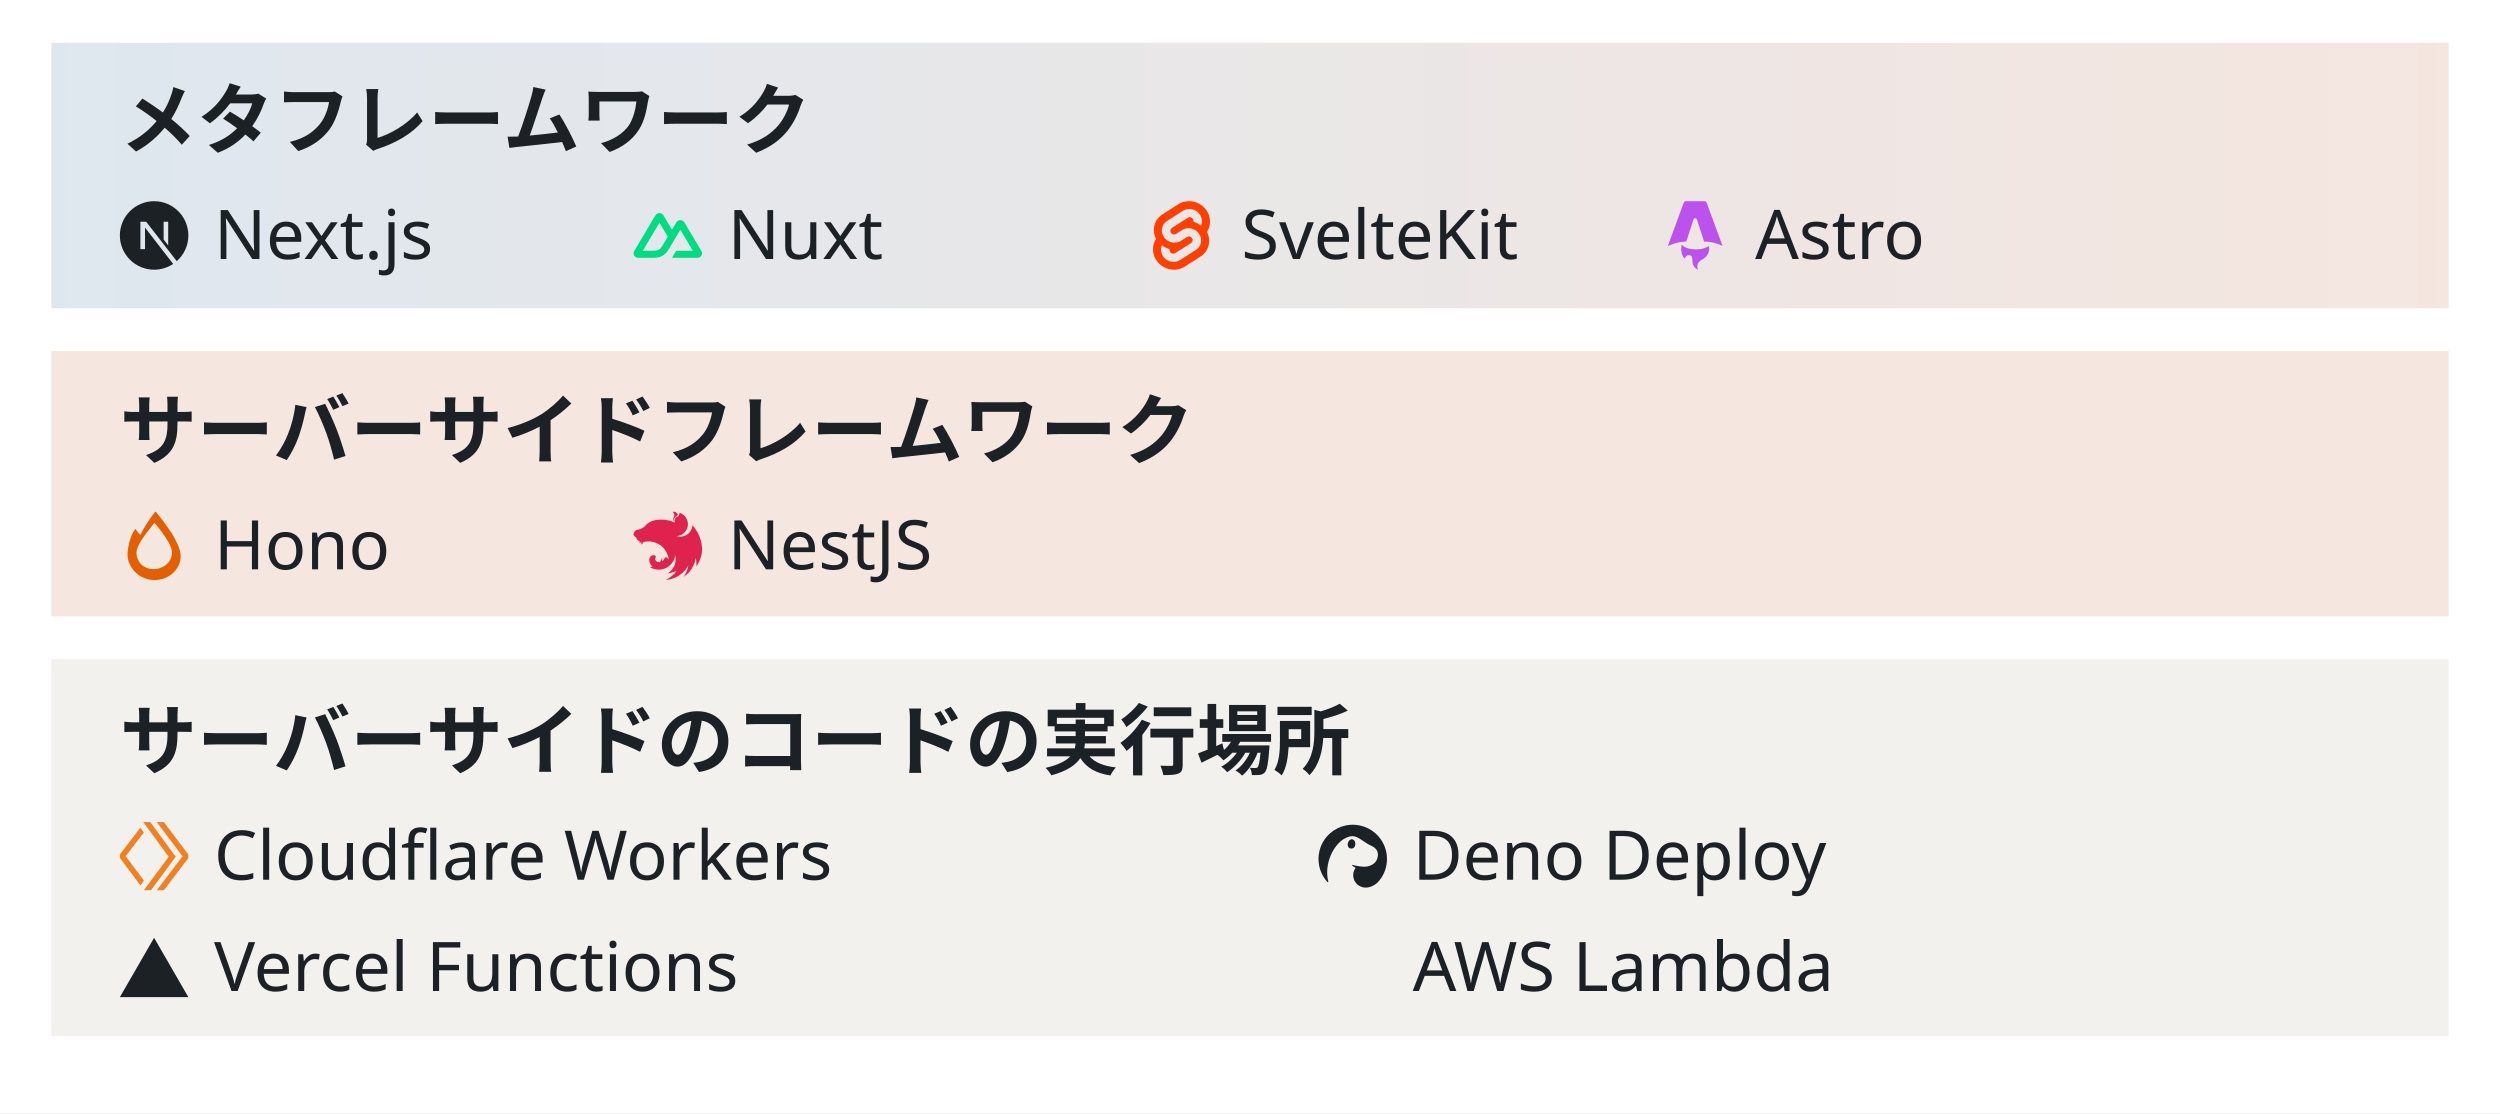
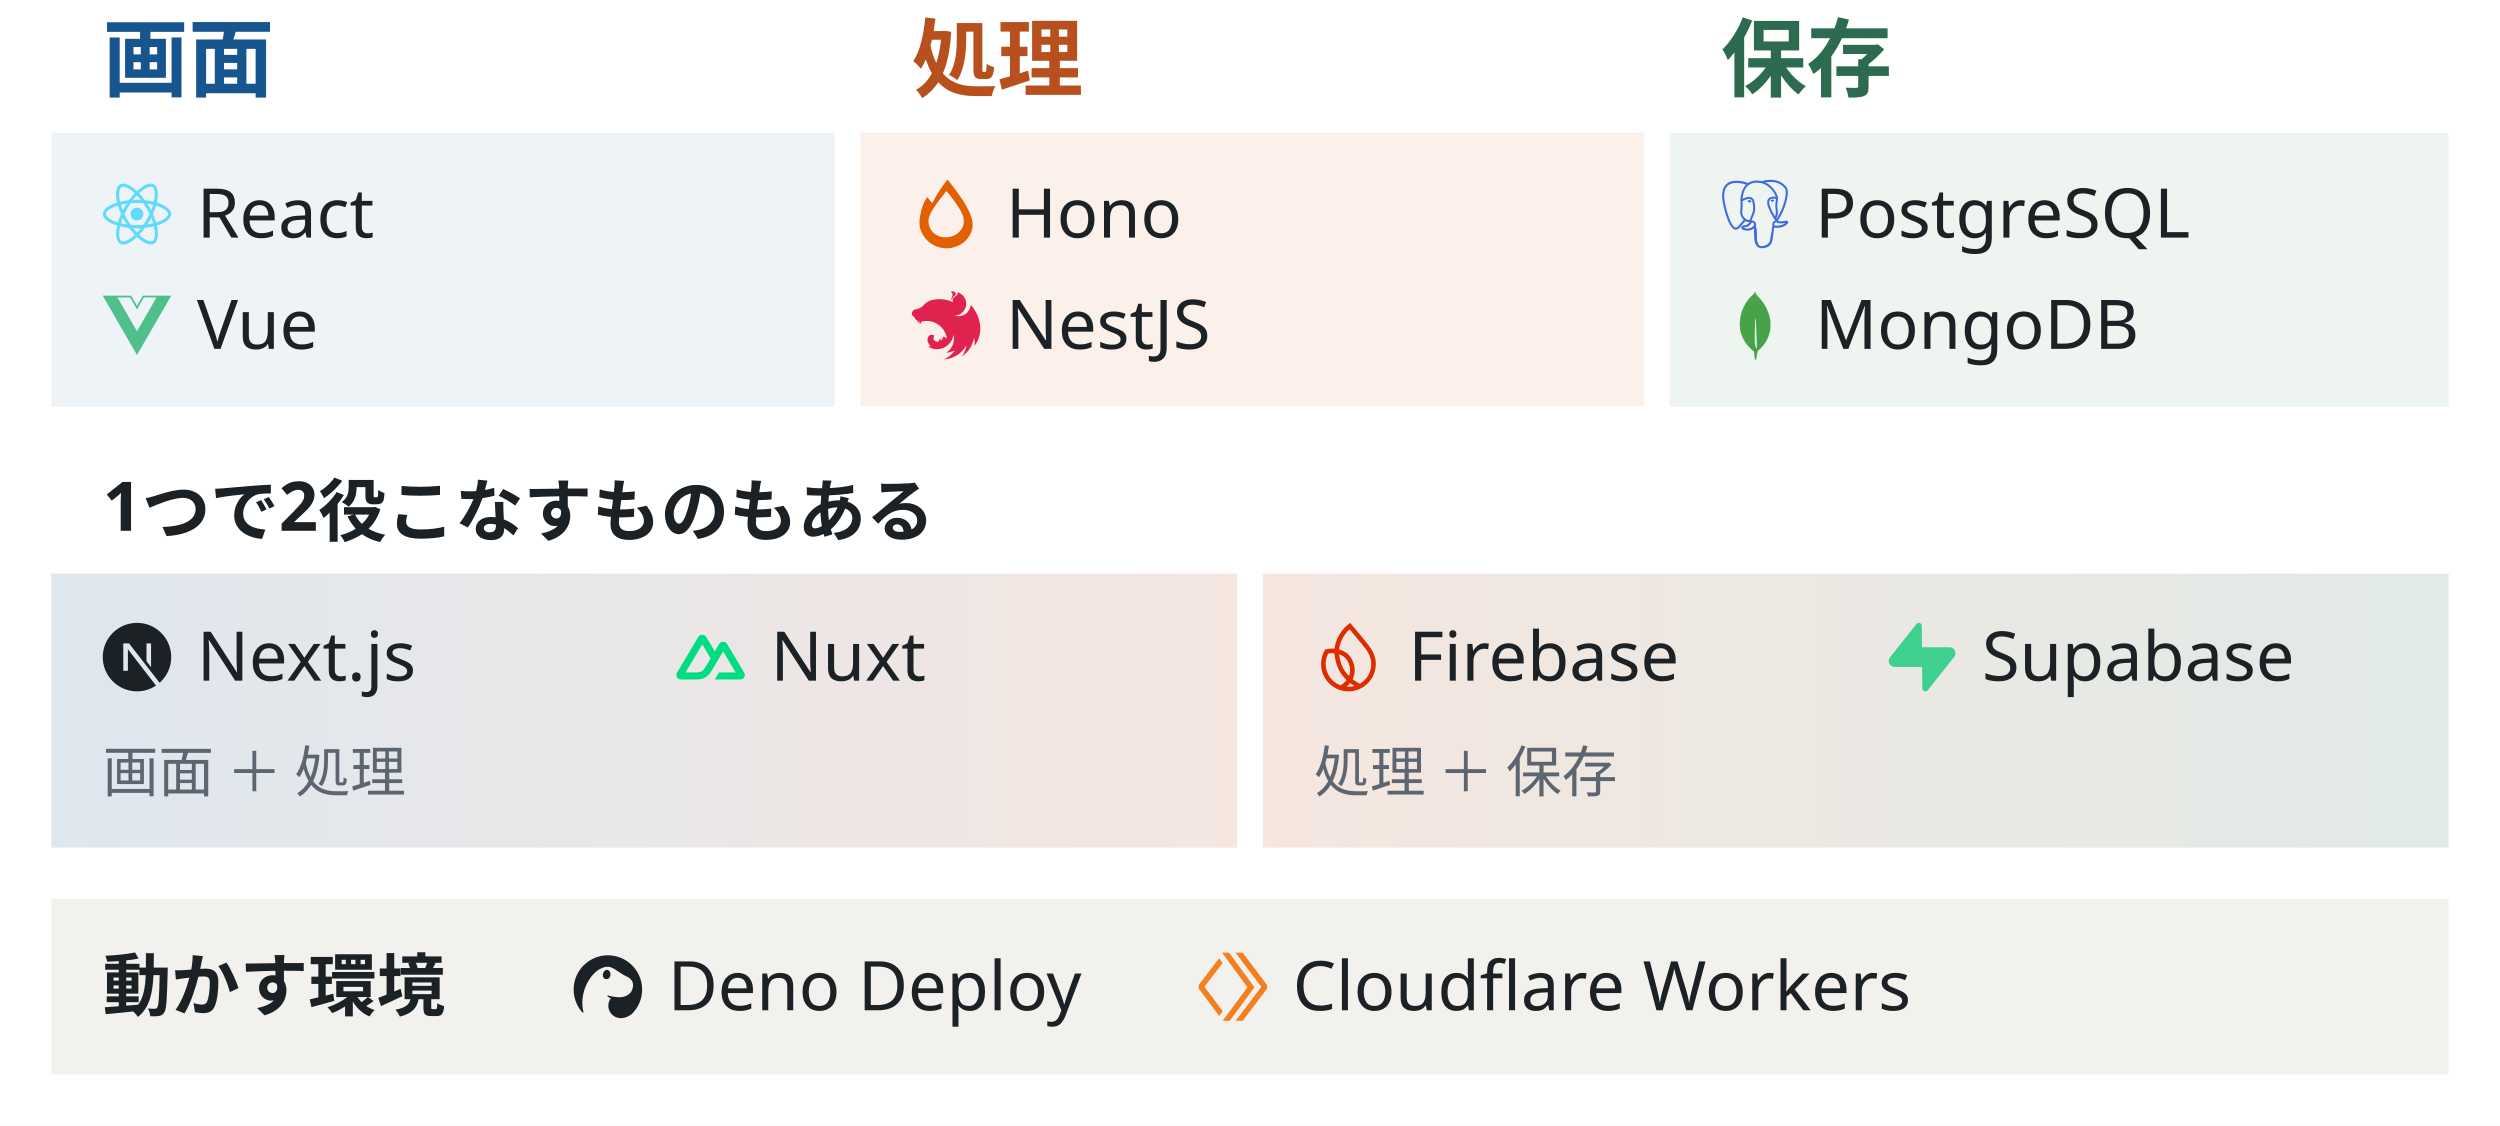
- <svg xmlns="http://www.w3.org/2000/svg" viewBox="0 0 1168 520" width="1168" height="520" font-family="Hiragino Kaku Gothic ProN, Noto Sans JP, sans-serif">
+ <svg xmlns="http://www.w3.org/2000/svg" viewBox="0 0 1168 526" width="1168" height="526" font-family="Hiragino Kaku Gothic ProN, Noto Sans JP, sans-serif">
  <defs>
    <linearGradient id="mix-view-logic" x1="0" y1="0" x2="1" y2="0">
      <stop offset="0%" stop-color="#17558f" stop-opacity="0.14" />
      <stop offset="100%" stop-color="#b8501e" stop-opacity="0.14" />
    </linearGradient>
+     <linearGradient id="mix-logic-store" x1="0" y1="0" x2="1" y2="0">
+       <stop offset="0%" stop-color="#b8501e" stop-opacity="0.14" />
+       <stop offset="100%" stop-color="#2c6b4f" stop-opacity="0.14" />
+     </linearGradient>
  </defs>
-   <rect x="0" y="0" width="1168" height="520" fill="#ffffff" />
-   <rect x="24" y="20" width="1120" height="124" fill="url(#mix-view-logic)" />
-   <rect x="24" y="164" width="1120" height="124" fill="#b8501e" fill-opacity="0.14" />
-   <rect x="24" y="308" width="1120" height="176" fill="#f2f1ed" />
-   <text x="56" y="69" font-size="36" font-weight="bold" fill="#1c2126">メタフレームワーク</text>
-   <g transform="translate(56,94) scale(1.3333)">
+   <rect x="0" y="0" width="1168" height="526" fill="#ffffff" />
+   <rect x="24" y="62" width="366" height="128" fill="#eef3f8" />
+   <rect x="402" y="62" width="366" height="128" fill="#fbf0ea" />
+   <rect x="780" y="62" width="364" height="128" fill="#eef4f0" />
+   <text x="48" y="42" font-size="40" font-weight="bold" fill="#17558f">画面</text>
+   <text x="426" y="42" font-size="40" font-weight="bold" fill="#b8501e">処理</text>
+   <text x="804" y="42" font-size="40" font-weight="bold" fill="#2c6b4f">保存</text>
+   <g transform="translate(48,84) scale(1.3333)">
+     <path d="M14.23 12.004a2.236 2.236 0 0 1-2.235 2.236 2.236 2.236 0 0 1-2.236-2.236 2.236 2.236 0 0 1 2.235-2.236 2.236 2.236 0 0 1 2.236 2.236zm2.648-10.69c-1.346 0-3.107.96-4.888 2.622-1.78-1.653-3.542-2.602-4.887-2.602-.41 0-.783.093-1.106.278-1.375.793-1.683 3.264-.973 6.365C1.98 8.917 0 10.42 0 12.004c0 1.59 1.99 3.097 5.043 4.03-.704 3.113-.39 5.588.988 6.38.32.187.69.275 1.102.275 1.345 0 3.107-.96 4.888-2.624 1.78 1.654 3.542 2.603 4.887 2.603.41 0 .783-.09 1.106-.275 1.374-.792 1.683-3.263.973-6.365C22.02 15.096 24 13.59 24 12.004c0-1.59-1.99-3.097-5.043-4.032.704-3.11.39-5.587-.988-6.38-.318-.184-.688-.277-1.092-.278zm-.005 1.09v.006c.225 0 .406.044.558.127.666.382.955 1.835.73 3.704-.054.46-.142.945-.25 1.44-.96-.236-2.006-.417-3.107-.534-.66-.905-1.345-1.727-2.035-2.447 1.592-1.48 3.087-2.292 4.105-2.295zm-9.77.02c1.012 0 2.514.808 4.11 2.28-.686.72-1.37 1.537-2.02 2.442-1.107.117-2.154.298-3.113.538-.112-.49-.195-.964-.254-1.42-.23-1.868.054-3.32.714-3.707.19-.09.4-.127.563-.132zm4.882 3.05c.455.468.91.992 1.36 1.564-.44-.02-.89-.034-1.345-.034-.46 0-.915.01-1.36.034.44-.572.895-1.096 1.345-1.565zM12 8.1c.74 0 1.477.034 2.202.093.406.582.802 1.203 1.183 1.86.372.64.71 1.29 1.018 1.946-.308.655-.646 1.31-1.013 1.95-.38.66-.773 1.288-1.18 1.87-.728.063-1.466.098-2.21.098-.74 0-1.477-.035-2.202-.093-.406-.582-.802-1.204-1.183-1.86-.372-.64-.71-1.29-1.018-1.946.303-.657.646-1.313 1.013-1.954.38-.66.773-1.286 1.18-1.868.728-.064 1.466-.098 2.21-.098zm-3.635.254c-.24.377-.48.763-.704 1.16-.225.39-.435.782-.635 1.174-.265-.656-.49-1.31-.676-1.947.64-.15 1.315-.283 2.015-.386zm7.26 0c.695.103 1.365.23 2.006.387-.18.632-.405 1.282-.66 1.933-.2-.39-.41-.783-.64-1.174-.225-.392-.465-.774-.705-1.146zm3.063.675c.484.15.944.317 1.375.498 1.732.74 2.852 1.708 2.852 2.476-.005.768-1.125 1.74-2.857 2.475-.42.18-.88.342-1.355.493-.28-.958-.646-1.956-1.1-2.98.45-1.017.81-2.01 1.085-2.964zm-13.395.004c.278.96.645 1.957 1.1 2.98-.45 1.017-.812 2.01-1.086 2.964-.484-.15-.944-.318-1.37-.5-1.732-.737-2.852-1.706-2.852-2.474 0-.768 1.12-1.742 2.852-2.476.42-.18.88-.342 1.356-.494zm11.678 4.28c.265.657.49 1.312.676 1.948-.64.157-1.316.29-2.016.39.24-.375.48-.762.705-1.158.225-.39.435-.788.636-1.18zm-9.945.02c.2.392.41.783.64 1.175.23.39.465.772.705 1.143-.695-.102-1.365-.23-2.006-.386.18-.63.406-1.282.66-1.933zM17.92 16.32c.112.493.2.968.254 1.423.23 1.868-.054 3.32-.714 3.708-.147.09-.338.128-.563.128-1.012 0-2.514-.807-4.11-2.28.686-.72 1.37-1.536 2.02-2.44 1.107-.118 2.154-.3 3.113-.54zm-11.83.01c.96.234 2.006.415 3.107.532.66.905 1.345 1.727 2.035 2.446-1.595 1.483-3.092 2.295-4.11 2.295-.22-.005-.406-.05-.553-.132-.666-.38-.955-1.834-.73-3.703.054-.46.142-.944.25-1.438zm4.56.64c.44.02.89.034 1.345.034.46 0 .915-.01 1.36-.034-.44.572-.895 1.095-1.345 1.565-.455-.47-.91-.993-1.36-1.565z" fill="#61DAFB" />
+   </g>
+   <text x="92" y="111" font-size="32" fill="#1c2126">React</text>
+   <g transform="translate(48,136) scale(1.3333)">
+     <path d="M24,1.61H14.06L12,5.16,9.94,1.61H0L12,22.39ZM12,14.08,5.16,2.23H9.59L12,6.41l2.41-4.18h4.43Z" fill="#4FC08D" />
+   </g>
+   <text x="92" y="163" font-size="32" fill="#1c2126">Vue</text>
+   <g transform="translate(426,84) scale(1.3333)">
+     <path d="M12.445.002a45.529 45.529 0 0 0-5.252 8.146 8.595 8.595 0 0 1-.555-.53 27.796 27.796 0 0 0-1.205-1.542 8.762 8.762 0 0 0-1.251 2.12 20.743 20.743 0 0 0-1.448 5.88 8.867 8.867 0 0 0 .338 3.468c1.312 3.48 3.794 5.593 7.445 6.337 3.055.438 5.755-.333 8.097-2.312 2.677-2.59 3.359-5.634 2.047-9.132a33.287 33.287 0 0 0-2.988-5.59A91.34 91.34 0 0 0 12.615.053a.216.216 0 0 0-.17-.051Zm-.336 3.906a50.93 50.93 0 0 1 4.794 6.552c.448.767.817 1.57 1.108 2.41.606 2.386-.044 4.354-1.951 5.904-1.845 1.298-3.87 1.683-6.072 1.156-2.376-.737-3.75-2.335-4.121-4.794a5.107 5.107 0 0 1 .242-2.266c.358-.908.79-1.774 1.3-2.601l1.446-2.121a397.33 397.33 0 0 0 3.254-4.24Z" fill="#E36002" />
+   </g>
+   <text x="470" y="111" font-size="32" fill="#1c2126">Hono</text>
+   <g transform="translate(426,136) scale(1.3333)">
+     <path d="M14.131.047c-.173 0-.334.037-.483.087.316.21.49.49.576.806.007.043.019.074.025.117a.681.681 0 0 1 .013.112c.024.545-.143.614-.26.936-.18.415-.13.861.086 1.22a.74.74 0 0 0 .074.137c-.235-1.568 1.073-1.803 1.314-2.293.019-.428-.334-.713-.613-.911a1.37 1.37 0 0 0-.732-.21zM16.102.4c-.024.143-.006.106-.012.18-.006.05-.006.112-.012.161-.013.05-.025.1-.044.149-.012.05-.03.1-.05.149l-.067.142c-.02.025-.031.05-.05.075l-.037.055a2.152 2.152 0 0 1-.093.124c-.037.038-.068.081-.112.112v.006c-.037.031-.074.068-.118.1-.13.099-.278.173-.415.266-.043.03-.087.056-.124.093a.906.906 0 0 0-.118.099c-.043.037-.074.074-.111.118-.031.037-.068.08-.093.124a1.582 1.582 0 0 0-.087.13c-.025.05-.043.093-.068.142-.019.05-.037.093-.05.143a2.007 2.007 0 0 0-.043.155c-.006.025-.006.056-.012.08-.007.025-.007.05-.013.075 0 .05-.006.105-.006.155 0 .037 0 .074.006.111 0 .05.006.1.019.155.006.05.018.1.03.15.02.049.032.098.05.148.013.03.031.062.044.087l-1.426-.552c-.241-.068-.477-.13-.719-.186l-.39-.093c-.372-.074-.75-.13-1.128-.167-.013 0-.019-.006-.031-.006A11.082 11.082 0 0 0 8.9 2.855c-.378.025-.756.074-1.134.136a12.45 12.45 0 0 0-.837.174l-.279.074c-.092.037-.18.08-.266.118l-.205.093c-.012.006-.024.006-.03.012-.063.031-.118.056-.174.087a2.738 2.738 0 0 0-.236.118c-.043.018-.086.043-.124.062a.559.559 0 0 1-.055.03c-.056.032-.112.063-.162.094a1.56 1.56 0 0 0-.148.093c-.044.03-.087.055-.124.086-.006.007-.013.007-.019.013-.037.025-.08.056-.118.087l-.012.012-.093.074c-.012.007-.025.019-.037.025-.031.025-.062.056-.093.08-.006.013-.019.02-.025.025-.037.038-.074.069-.111.106-.007 0-.007.006-.013.012a1.742 1.742 0 0 0-.111.106c-.007.006-.007.012-.013.012a1.454 1.454 0 0 0-.093.1c-.012.012-.03.024-.043.036a1.374 1.374 0 0 1-.106.112c-.006.012-.018.019-.024.03-.05.05-.093.1-.143.15l-.018.018c-.1.106-.205.211-.317.304-.111.1-.229.192-.347.273a3.777 3.777 0 0 1-.762.421c-.13.056-.267.106-.403.149-.26.056-.527.161-.756.18-.05 0-.105.012-.155.018l-.155.037-.149.056c-.05.019-.099.044-.148.068-.044.031-.093.056-.137.087a1.011 1.011 0 0 0-.124.106c-.043.03-.087.074-.124.111-.037.043-.074.08-.105.124-.031.05-.068.093-.093.143a1.092 1.092 0 0 0-.087.142c-.025.056-.05.106-.068.161-.019.05-.037.106-.056.161-.012.05-.025.1-.03.15 0 .005-.007.012-.007.018-.012.056-.012.13-.019.167C.006 7.95 0 7.986 0 8.03a.657.657 0 0 0 .074.31v.006c.019.037.044.075.069.112.024.037.05.074.08.111.031.031.068.069.106.1a.906.906 0 0 0 .117.099c.149.13.186.173.378.272.031.019.062.031.1.05.006 0 .012.006.018.006 0 .013 0 .019.006.031a1.272 1.272 0 0 0 .08.298c.02.037.032.074.05.111.007.013.013.025.02.031.024.05.049.093.073.137l.093.13c.031.037.069.08.106.118.037.037.074.068.118.105 0 0 .006.006.012.006.037.031.074.062.112.087a.986.986 0 0 0 .136.08c.043.025.093.05.142.069a.73.73 0 0 0 .124.043c.007.006.013.006.025.012.025.007.056.013.08.019-.018.335-.024.65.026.762.055.124.328-.254.6-.688-.036.428-.061.93 0 1.079.069.155.44-.329.763-.862 4.395-1.016 8.405 2.02 8.826 6.31-.08-.67-.905-1.041-1.283-.948-.186.458-.502 1.047-1.01 1.413.043-.41.025-.83-.062-1.24a4.009 4.009 0 0 1-.769 1.562c-.588.043-1.177-.242-1.487-.67-.025-.018-.031-.055-.05-.08-.018-.043-.037-.087-.05-.13a.515.515 0 0 1-.037-.13c-.006-.044-.006-.087-.006-.137v-.093a.992.992 0 0 1 .031-.13c.013-.043.025-.086.044-.13.024-.043.043-.087.074-.13.105-.298.105-.54-.087-.682a.706.706 0 0 0-.118-.062c-.024-.006-.055-.018-.08-.025l-.05-.018a.847.847 0 0 0-.13-.031.472.472 0 0 0-.13-.019 1.01 1.01 0 0 0-.136-.012c-.031 0-.062.006-.093.006a.484.484 0 0 0-.137.019c-.043.006-.086.012-.13.024a1.068 1.068 0 0 0-.13.044c-.043.018-.08.037-.124.056-.037.018-.074.043-.118.062-1.444.942-.582 3.148.403 3.787-.372.068-.75.148-.855.229l-.013.012c.267.161.546.298.837.416.397.13.818.247 1.004.297v.006a5.996 5.996 0 0 0 1.562.112c2.746-.192 4.996-2.281 5.405-5.033l.037.161c.019.112.043.23.056.347v.006c.012.056.018.112.025.162v.024c.006.056.012.112.012.162.006.068.012.136.012.204v.1c0 .03.007.067.007.098 0 .038-.007.075-.007.112v.087c0 .043-.006.08-.006.124 0 .025 0 .05-.006.08 0 .044-.006.087-.006.137-.006.018-.006.037-.006.055l-.02.143c0 .019 0 .037-.005.056-.007.062-.019.118-.025.18v.012l-.037.174v.018l-.037.167c0 .007-.007.02-.007.025a1.663 1.663 0 0 1-.043.168v.018c-.019.062-.037.118-.05.174-.006.006-.006.012-.006.012l-.056.186c-.024.062-.043.118-.068.18-.025.062-.043.124-.068.18-.025.062-.05.117-.074.18h-.007c-.024.055-.05.117-.08.173a.302.302 0 0 1-.019.043c-.006.006-.006.013-.012.019a5.867 5.867 0 0 1-1.742 2.082c-.05.031-.099.069-.149.106-.012.012-.03.018-.043.03a2.603 2.603 0 0 1-.136.094l.018.037h.007l.26-.037h.006c.161-.025.322-.056.483-.087.044-.006.093-.019.137-.031l.087-.019c.043-.006.086-.018.13-.024.037-.013.074-.02.111-.031.62-.15 1.221-.354 1.798-.595a9.926 9.926 0 0 1-3.85 3.142c.714-.05 1.426-.167 2.114-.366a9.903 9.903 0 0 0 5.857-4.68 9.893 9.893 0 0 1-1.667 3.986 9.758 9.758 0 0 0 1.655-1.376 9.824 9.824 0 0 0 2.61-5.268c.21.98.272 1.99.18 2.987 4.474-6.241.371-12.712-1.346-14.416-.006-.013-.012-.019-.012-.031-.006.006-.006.006-.006.012 0-.006 0-.006-.007-.012 0 .074-.006.148-.012.223a8.34 8.34 0 0 1-.062.415c-.03.136-.068.273-.105.41-.044.13-.093.266-.15.396a5.322 5.322 0 0 1-.185.378 4.735 4.735 0 0 1-.477.688c-.093.111-.192.21-.292.31a3.994 3.994 0 0 1-.18.155l-.142.124a3.459 3.459 0 0 1-.347.241 4.295 4.295 0 0 1-.366.211c-.13.062-.26.118-.39.174a4.364 4.364 0 0 1-.818.223c-.143.025-.285.037-.422.05a4.914 4.914 0 0 1-.297.012 4.66 4.66 0 0 1-.422-.025 3.137 3.137 0 0 1-.421-.062 3.136 3.136 0 0 1-.415-.105h-.007c.137-.013.273-.025.41-.05a4.493 4.493 0 0 0 .818-.223c.136-.05.266-.112.39-.174.13-.062.248-.13.372-.204.118-.08.235-.161.347-.248.112-.087.217-.18.316-.279.105-.093.198-.198.291-.304.093-.111.18-.223.26-.334.013-.019.026-.044.038-.062.062-.1.124-.199.18-.298a4.272 4.272 0 0 0 .334-.775c.044-.13.075-.266.106-.403.025-.142.05-.278.062-.415.012-.142.025-.285.025-.421 0-.1-.007-.199-.013-.298a6.726 6.726 0 0 0-.05-.415 4.493 4.493 0 0 0-.092-.415c-.044-.13-.087-.267-.137-.397-.05-.13-.111-.26-.173-.384-.069-.124-.137-.248-.211-.366a6.843 6.843 0 0 0-.248-.34c-.093-.106-.186-.212-.285-.317a3.878 3.878 0 0 0-.161-.155c-.28-.217-.57-.421-.862-.607a1.154 1.154 0 0 0-.124-.062 2.415 2.415 0 0 0-.589-.26Z" fill="#E0234E" />
+   </g>
+   <text x="470" y="163" font-size="32" fill="#1c2126">NestJS</text>
+   <g transform="translate(804,84) scale(1.3333)">
+     <path d="M23.559 14.723a.527.527 0 0 0-.056-.119c-.139-.263-.477-.342-1.007-.232-1.653.341-2.293.131-2.526-.019 1.342-2.048 2.445-4.522 3.041-6.83.271-1.051.798-3.524.122-4.732a1.564 1.564 0 0 0-.151-.235C21.693.909 19.801.025 17.51.001c-1.495-.016-2.771.346-3.116.479a9.449 9.449 0 0 0-.516-.082 8.044 8.044 0 0 0-1.311-.128c-1.182-.018-2.204.264-3.05.841-.857-.321-4.789-1.645-7.222.079C.936 2.153.309 3.873.43 6.304c.041.818.507 3.334 1.242 5.744.46 1.506.939 2.702 1.433 3.582.553.994 1.126 1.593 1.714 1.79.447.149 1.133.144 1.858-.728.801-.964 1.59-1.826 1.945-2.207.435.235.906.362 1.39.377a.057.057 0 0 0 0.0.004 11.031 11.031 0 0 0-.247.305c-.339.43-.409.52-1.5.744-.31.064-1.134.234-1.146.811-.003.122.033.231.092.327.227.423.922.61 1.015.633 1.335.334 2.504.092 3.371-.679-.017 2.231.077 4.417.345 5.087.221.553.762 1.905 2.469 1.904.251 0 .526-.029.83-.094 1.782-.382 2.556-1.17 2.855-2.906.15-.871.402-2.875.539-4.101.017-.07.036-.121.057-.136.001-.001.07-.047.427.031a.367.367 0 0 0 .044.007l.254.022.015.001c.847.038 1.911-.143 2.531-.431.644-.299 1.806-1.032 1.595-1.67zM2.371 11.877c-.744-2.436-1.178-4.885-1.212-5.572-.109-2.171.417-3.683 1.562-4.493 1.837-1.299 4.84-.541 6.108-.13-.003.003-.007.006-.01.009-2.024 2.044-1.976 5.536-1.971 5.75-0.0.082.007.199.016.359.035.587.1 1.68-.073 2.918-.161 1.15.194 2.276.973 3.089.081.084.165.163.252.237-.347.371-1.1 1.193-1.903 2.158-.568.682-.96.552-1.089.509-.392-.131-.813-.587-1.238-1.322-.48-.839-.964-2.032-1.415-3.513zm6.007 5.087c-.171-.043-.327-.113-.432-.177.089-.039.237-.09.483-.141 1.283-.264 1.482-.451 1.914-1.0.099-.126.212-.269.367-.443a.355.355 0 0 0 .074-.13c.171-.151.272-.11.437-.042.156.065.308.26.369.475.029.102.062.294-.045.444-.904 1.266-2.222 1.249-3.168 1.013zm2.094-3.988-.052.141c-.133.357-.257.688-.333 1.003-.667-.002-1.317-.287-1.81-.802-.628-.655-.913-1.566-.782-2.5.183-1.308.115-2.447.079-3.059-.005-.086-.009-.161-.012-.22.296-.262 1.666-.996 2.643-.772.446.102.718.406.831.928.585 2.704.077 3.831-.33 4.736-.084.187-.163.363-.231.545zm7.364 4.572c-.017.177-.036.376-.062.596l-.146.438a.355.355 0 0 0-.018.108c-.006.475-.054.649-.115.869-.063.229-.135.489-.179 1.058-.11 1.414-.878 2.227-2.417 2.557-1.516.325-1.784-.497-2.021-1.222a6.582 6.582 0 0 0-.077-.227c-.215-.586-.191-1.412-.157-2.555.017-.561-.025-1.901-.33-2.646.004-.293.011-.591.019-.892a.353.353 0 0 0-.015-.113 1.493 1.493 0 0 0-.044-.208c-.123-.428-.421-.787-.78-.935-.142-.059-.404-.167-.718-.087.067-.276.183-.588.309-.925l.053-.142c.059-.16.134-.326.213-.501.426-.948 1.011-2.245.377-5.177-.237-1.098-1.03-1.634-2.232-1.51-.721.075-1.38.365-1.709.532a5.672 5.672 0 0 0-.196.104c.092-1.106.439-3.174 1.736-4.482a4.031 4.031 0 0 1 .303-.276.353.353 0 0 0 .145-.064c.752-.571 1.694-.851 2.802-.833.409.007.802.034 1.174.081 1.939.354 3.244 1.447 4.036 2.383.814.962 1.255 1.931 1.431 2.454-1.323-.135-2.223.127-2.68.779-.993 1.419.543 4.173 1.281 5.496.135.243.252.452.289.541.24.583.551.971.779 1.255.07.087.137.171.189.245-.401.116-1.121.383-1.055 1.717-.012.156-.042.447-.083.815-.046.208-.07.46-.099.766zm.89-1.621c-.041-.832.269-.918.597-1.01a2.857 2.857 0 0 0 .135-.041 1.202 1.202 0 0 0 .134.103c.57.377 1.582.421 3.007.134-.202.177-.519.399-.953.601-.41.19-1.096.333-1.747.364-.72.034-1.086-.081-1.172-.151zm.57-9.271c-.006.351-.054.669-.105 1.002-.055.358-.112.727-.126 1.176-.014.437.04.891.093 1.33.107.887.216 1.8-.207 2.701a3.527 3.527 0 0 1-.188-.386c-.053-.128-.167-.333-.325-.616-.616-1.104-2.057-3.69-1.319-4.745.38-.543 1.341-.566 2.178-.463zm.228 7.014a12.376 12.376 0 0 0-.085-.107l-.035-.044c.726-1.2.584-2.386.458-3.438-.052-.432-.101-.84-.088-1.223.013-.406.067-.754.118-1.091.064-.415.129-.844.111-1.351.013-.053.019-.116.012-.19-.046-.485-.6-1.938-1.729-3.253-.608-.707-1.49-1.497-2.689-2.039.525-.107 1.233-.203 2.024-.186 2.051.046 3.675.814 4.824 2.282a.908.908 0 0 1 .067.1c.723 1.356-.276 6.275-2.987 10.54zm-8.817-6.116c-.025.179-.309.422-.621.422a.582.582 0 0 1-.081-.006c-.187-.026-.377-.144-.506-.316-.046-.06-.12-.178-.105-.284.005-.04.026-.099.092-.149.118-.089.352-.123.61-.087.316.044.643.194.611.419zm7.931-.411c.011.079-.049.201-.153.31-.068.072-.212.196-.408.223a.546.546 0 0 1-.075.005c-.293 0-.541-.234-.561-.372-.024-.176.264-.311.561-.352.297-.041.611.009.636.185z" fill="#4169E1" />
+   </g>
+   <text x="848" y="111" font-size="32" fill="#1c2126">PostgreSQL</text>
+   <g transform="translate(804,136) scale(1.3333)">
+     <path d="M17.193 9.555c-1.264-5.58-4.252-7.414-4.573-8.115-.28-.394-.53-.954-.735-1.44-.036.495-.055.685-.523 1.184-.723.566-4.438 3.682-4.74 10.02-.282 5.912 4.27 9.435 4.888 9.884l.07.05A73.49 73.49 0 0111.91 24h.481c.114-1.032.284-2.056.51-3.07.417-.296.604-.463.85-.693a11.342 11.342 0 003.639-8.464c.01-.814-.103-1.662-.197-2.218zm-5.336 8.195s0-8.291.275-8.29c.213 0 .49 10.695.49 10.695-.381-.045-.765-1.76-.765-2.405z" fill="#47A248" />
+   </g>
+   <text x="848" y="163" font-size="32" fill="#1c2126">MongoDB</text>
+   <text x="48" y="248" font-size="32" font-weight="bold" fill="#1c2126">1つで2役こなすものもある</text>
+   <rect x="24" y="268" width="554" height="128" fill="url(#mix-view-logic)" />
+   <rect x="590" y="268" width="554" height="128" fill="url(#mix-logic-store)" />
+   <g transform="translate(48,291) scale(1.3333)">
    <path d="M18.665 21.978C16.758 23.255 14.465 24 12 24 5.377 24 0 18.623 0 12S5.377 0 12 0s12 5.377 12 12c0 3.583-1.574 6.801-4.067 9.001L9.219 7.2H7.2v9.596h1.615V9.251l9.85 12.727Zm-3.332-8.533 1.6 2.061V7.2h-1.6v6.245Z" fill="#1c2126" />
  </g>
-   <text x="100" y="121" font-size="32" fill="#1c2126">Next.js</text>
-   <g transform="translate(296,94) scale(1.3333)">
+   <text x="92" y="318" font-size="32" fill="#1c2126">Next.js</text>
+   <g transform="translate(316,291) scale(1.3333)">
    <path d="M13.464 19.829h8.922c.283 0 .562-.072.807-.21a1.59 1.59 0 0 0 .591-.573 1.529 1.529 0 0 0 .216-.783 1.529 1.529 0 0 0-.217-.783L17.792 7.414a1.59 1.59 0 0 0-.591-.573 1.652 1.652 0 0 0-.807-.21c-.283 0-.562.072-.807.21a1.59 1.59 0 0 0-.591.573L13.464 9.99l-2.995-5.037a1.591 1.591 0 0 0-.591-.573 1.653 1.653 0 0 0-.807-.21c-.283 0-.562.072-.807.21a1.591 1.591 0 0 0-.591.573L.217 17.481A1.529 1.529 0 0 0 0 18.264c-0.0.275.074.545.216.783a1.59 1.59 0 0 0 .591.573c.245.138.524.21.807.21h5.6c2.219 0 3.855-.945 4.981-2.79l2.734-4.592L16.393 9.99l4.394 7.382h-5.859ZM7.123 17.369l-3.908-.001 5.859-9.842 2.923 4.921-1.957 3.289c-.748 1.197-1.597 1.633-2.916 1.633z" fill="#00DC82" />
  </g>
-   <text x="340" y="121" font-size="32" fill="#1c2126">Nuxt</text>
-   <g transform="translate(536,94) scale(1.3333)">
-     <path d="M10.354 21.125a4.44 4.44 0 0 1-4.765-1.767 4.109 4.109 0 0 1-.703-3.107 3.898 3.898 0 0 1 .134-.522l.105-.321.287.21a7.21 7.21 0 0 0 2.186 1.092l.208.063-.02.208a1.253 1.253 0 0 0 .226.83 1.337 1.337 0 0 0 1.435.533 1.231 1.231 0 0 0 .343-.15l5.59-3.562a1.164 1.164 0 0 0 .524-.778 1.242 1.242 0 0 0-.211-.937 1.338 1.338 0 0 0-1.435-.533 1.23 1.23 0 0 0-.343.15l-2.133 1.36a4.078 4.078 0 0 1-1.135.499 4.44 4.44 0 0 1-4.765-1.766 4.108 4.108 0 0 1-.702-3.108 3.855 3.855 0 0 1 1.742-2.582l5.589-3.563a4.072 4.072 0 0 1 1.135-.499 4.44 4.44 0 0 1 4.765 1.767 4.109 4.109 0 0 1 .703 3.107 3.943 3.943 0 0 1-.134.522l-.105.321-.286-.21a7.204 7.204 0 0 0-2.187-1.093l-.208-.063.02-.207a1.255 1.255 0 0 0-.226-.831 1.337 1.337 0 0 0-1.435-.532 1.231 1.231 0 0 0-.343.15L8.62 9.368a1.162 1.162 0 0 0-.524.778 1.24 1.24 0 0 0 .211.937 1.338 1.338 0 0 0 1.435.533 1.235 1.235 0 0 0 .344-.151l2.132-1.36a4.067 4.067 0 0 1 1.135-.498 4.44 4.44 0 0 1 4.765 1.766 4.108 4.108 0 0 1 .702 3.108 3.857 3.857 0 0 1-1.742 2.583l-5.589 3.562a4.072 4.072 0 0 1-1.135.499m10.358-17.95C18.484-.015 14.082-.96 10.9 1.068L5.31 4.63a6.412 6.412 0 0 0-2.896 4.295 6.753 6.753 0 0 0 .666 4.336 6.43 6.43 0 0 0-.96 2.396 6.833 6.833 0 0 0 1.168 5.167c2.229 3.19 6.63 4.135 9.812 2.108l5.59-3.562a6.41 6.41 0 0 0 2.896-4.295 6.756 6.756 0 0 0-.665-4.336 6.429 6.429 0 0 0 .958-2.396 6.831 6.831 0 0 0-1.167-5.168Z" fill="#FF3E00" />
+   <text x="360" y="318" font-size="32" fill="#1c2126">Nuxt</text>
+   <text x="48" y="370" font-size="26" fill="#5c6570">画面 ＋ 処理</text>
+   <g transform="translate(614,291) scale(1.3333)">
+     <path d="M19.455 8.369c-.538-.748-1.778-2.285-3.681-4.569-.826-.991-1.535-1.832-1.884-2.245a146 146 0 0 0-.488-.576l-.207-.245-.113-.133-.022-.032-.01-.005L12.57 0l-.609.488c-1.555 1.246-2.828 2.851-3.681 4.64-.523 1.064-.864 2.105-1.043 3.176-.047.241-.088.489-.121.738-.209-.017-.421-.028-.632-.033-.018-.001-.035-.002-.059-.003a7.46 7.46 0 0 0-2.28.274l-.317.089-.163.286c-.765 1.342-1.198 2.869-1.252 4.416-.07 2.01.477 3.954 1.583 5.625 1.082 1.633 2.61 2.882 4.42 3.611l.236.095.071.025.003-.001a9.59 9.59 0 0 0 2.941.568q.171.006.342.006c1.273 0 2.513-.249 3.69-.742l.008.004.313-.145a9.63 9.63 0 0 0 3.927-3.335c1.01-1.49 1.577-3.234 1.641-5.042.075-2.161-.643-4.304-2.133-6.371m-7.083 6.695c.328 1.244.264 2.44-.191 3.558-1.135-1.12-1.967-2.352-2.475-3.665-.543-1.404-.87-2.74-.974-3.975.48.157.922.366 1.315.622 1.132.737 1.914 1.902 2.325 3.461zm.207 6.022c.482.368.99.712 1.513 1.028-.771.21-1.565.302-2.369.273a8 8 0 0 1-.373-.022c.458-.394.869-.823 1.228-1.279zm1.347-6.431c-.516-1.957-1.527-3.437-3.002-4.398-.647-.421-1.385-.741-2.194-.95.011-.134.026-.268.043-.4.014-.113.03-.216.046-.313.133-.689.332-1.37.589-2.025.099-.25.206-.499.321-.74l.004-.008c.177-.358.376-.719.61-1.105l.092-.152-.003-.001c.544-.851 1.197-1.627 1.942-2.311l.288.341c.672.796 1.304 1.548 1.878 2.237 1.291 1.549 2.966 3.583 3.612 4.48 1.277 1.771 1.893 3.579 1.83 5.375-.049 1.395-.461 2.755-1.195 3.933-.694 1.116-1.661 2.05-2.8 2.708-.636-.318-1.559-.839-2.539-1.599.79-1.575.952-3.28.479-5.072zm-2.575 5.397c-.725.939-1.587 1.55-2.09 1.856-.081-.029-.163-.06-.243-.093l-.065-.026c-1.49-.616-2.747-1.656-3.635-3.01-.907-1.384-1.356-2.993-1.298-4.653.041-1.19.338-2.327.882-3.379.316-.07.638-.114.96-.131l.084-.002c.162-.003.324-.003.478 0 .227.011.454.035.677.07.073 1.513.445 3.145 1.105 4.852.637 1.644 1.694 3.162 3.144 4.515z" fill="#DD2C00" />
  </g>
-   <text x="580" y="121" font-size="32" fill="#1c2126">SvelteKit</text>
-   <g transform="translate(776,94) scale(1.3333)">
-     <path d="M8.358 20.162c-1.186-1.07-1.532-3.316-1.038-4.944.856 1.026 2.043 1.352 3.272 1.535 1.897.283 3.76.177 5.522-.678.202-.098.388-.229.608-.36.166.473.209.95.151 1.437-.14 1.185-.738 2.1-1.688 2.794-.38.277-.782.525-1.175.787-1.205.804-1.531 1.747-1.078 3.119l.044.148a3.158 3.158 0 0 1-1.407-1.188 3.31 3.31 0 0 1-.544-1.815c-.004-.32-.004-.642-.048-.958-.106-.769-.472-1.113-1.161-1.133-.707-.02-1.267.411-1.415 1.09-.012.053-.028.104-.045.165h.002zm-5.961-4.445s3.24-1.575 6.49-1.575l2.451-7.565c.092-.366.36-.614.662-.614.302 0 .57.248.662.614l2.45 7.565c3.85 0 6.491 1.575 6.491 1.575L16.088.727C15.93.285 15.663 0 15.303 0H8.697c-.36 0-.615.285-.784.727l-5.516 14.99z" fill="#BC52EE" />
+   <text x="658" y="318" font-size="32" fill="#1c2126">Firebase</text>
+   <g transform="translate(882,291) scale(1.3333)">
+     <path d="M11.9 1.036c-.015-.986-1.26-1.41-1.874-.637L.764 12.05C-.33 13.427.65 15.455 2.409 15.455h9.579l.113 7.51c.014.985 1.259 1.408 1.873.636l9.262-11.653c1.093-1.375.113-3.403-1.645-3.403h-9.642z" fill="#3FCF8E" />
  </g>
-   <text x="820" y="121" font-size="32" fill="#1c2126">Astro</text>
-   <text x="56" y="214" font-size="36" font-weight="bold" fill="#1c2126">サーバーサイドフレームワーク</text>
-   <g transform="translate(56,239) scale(1.3333)">
-     <path d="M12.445.002a45.529 45.529 0 0 0-5.252 8.146 8.595 8.595 0 0 1-.555-.53 27.796 27.796 0 0 0-1.205-1.542 8.762 8.762 0 0 0-1.251 2.12 20.743 20.743 0 0 0-1.448 5.88 8.867 8.867 0 0 0 .338 3.468c1.312 3.48 3.794 5.593 7.445 6.337 3.055.438 5.755-.333 8.097-2.312 2.677-2.59 3.359-5.634 2.047-9.132a33.287 33.287 0 0 0-2.988-5.59A91.34 91.34 0 0 0 12.615.053a.216.216 0 0 0-.17-.051Zm-.336 3.906a50.93 50.93 0 0 1 4.794 6.552c.448.767.817 1.57 1.108 2.41.606 2.386-.044 4.354-1.951 5.904-1.845 1.298-3.87 1.683-6.072 1.156-2.376-.737-3.75-2.335-4.121-4.794a5.107 5.107 0 0 1 .242-2.266c.358-.908.79-1.774 1.3-2.601l1.446-2.121a397.33 397.33 0 0 0 3.254-4.24Z" fill="#E36002" />
+   <text x="926" y="318" font-size="32" fill="#1c2126">Supabase</text>
+   <text x="614" y="370" font-size="26" fill="#5c6570">処理 ＋ 保存</text>
+   <rect x="24" y="420" width="1120" height="82" fill="#f2f1ed" />
+   <text x="48" y="472" font-size="32" font-weight="bold" fill="#1c2126">動かす環境</text>
+   <g transform="translate(268,445) scale(1.3333)">
+     <path d="M1.105 18.02A11.9 11.9 0 0 1 0 12.985q0-.698.078-1.376a12 12 0 0 1 .231-1.34A12 12 0 0 1 4.025 4.02a12 12 0 0 1 5.46-2.771 12 12 0 0 1 3.428-.23c1.452.112 2.825.477 4.077 1.05a12 12 0 0 1 2.78 1.774 12.02 12.02 0 0 1 4.053 7.078A12 12 0 0 1 24 12.985q0 .454-.036.914a12 12 0 0 1-.728 3.305 12 12 0 0 1-2.38 3.875c-1.33 1.357-3.02 1.962-4.43 1.936a4.4 4.4 0 0 1-2.724-1.024c-.99-.853-1.391-1.83-1.53-2.919a5 5 0 0 1 .128-1.518c.105-.38.37-1.116.76-1.437-.455-.197-1.04-.624-1.226-.829-.045-.05-.04-.13 0-.183a.155.155 0 0 1 .177-.053c.392.134.869.267 1.372.35.66.111 1.484.25 2.317.292 2.03.1 4.153-.813 4.812-2.627s.403-3.609-1.96-4.685-3.454-2.356-5.363-3.128c-1.247-.505-2.636-.205-4.06.582-3.838 2.121-7.277 8.822-5.69 15.032a.191.191 0 0 1-.315.19 12 12 0 0 1-1.25-1.634 12 12 0 0 1-.769-1.404M11.57 6.087c.649-.051 1.214.501 1.31 1.236.13.979-.228 1.99-1.41 2.013-1.01.02-1.315-.997-1.248-1.614.066-.616.574-1.575 1.35-1.635" fill="#1c2126" />
  </g>
-   <text x="100" y="266" font-size="32" fill="#1c2126">Hono</text>
-   <g transform="translate(296,239) scale(1.3333)">
-     <path d="M14.131.047c-.173 0-.334.037-.483.087.316.21.49.49.576.806.007.043.019.074.025.117a.681.681 0 0 1 .013.112c.024.545-.143.614-.26.936-.18.415-.13.861.086 1.22a.74.74 0 0 0 .074.137c-.235-1.568 1.073-1.803 1.314-2.293.019-.428-.334-.713-.613-.911a1.37 1.37 0 0 0-.732-.21zM16.102.4c-.024.143-.006.106-.012.18-.006.05-.006.112-.012.161-.013.05-.025.1-.044.149-.012.05-.03.1-.05.149l-.067.142c-.02.025-.031.05-.05.075l-.037.055a2.152 2.152 0 0 1-.093.124c-.037.038-.068.081-.112.112v.006c-.037.031-.074.068-.118.1-.13.099-.278.173-.415.266-.043.03-.087.056-.124.093a.906.906 0 0 0-.118.099c-.043.037-.074.074-.111.118-.031.037-.068.08-.093.124a1.582 1.582 0 0 0-.087.13c-.025.05-.043.093-.068.142-.019.05-.037.093-.05.143a2.007 2.007 0 0 0-.043.155c-.006.025-.006.056-.012.08-.007.025-.007.05-.013.075 0 .05-.006.105-.006.155 0 .037 0 .074.006.111 0 .05.006.1.019.155.006.05.018.1.03.15.02.049.032.098.05.148.013.03.031.062.044.087l-1.426-.552c-.241-.068-.477-.13-.719-.186l-.39-.093c-.372-.074-.75-.13-1.128-.167-.013 0-.019-.006-.031-.006A11.082 11.082 0 0 0 8.9 2.855c-.378.025-.756.074-1.134.136a12.45 12.45 0 0 0-.837.174l-.279.074c-.092.037-.18.08-.266.118l-.205.093c-.012.006-.024.006-.03.012-.063.031-.118.056-.174.087a2.738 2.738 0 0 0-.236.118c-.043.018-.086.043-.124.062a.559.559 0 0 1-.055.03c-.056.032-.112.063-.162.094a1.56 1.56 0 0 0-.148.093c-.044.03-.087.055-.124.086-.006.007-.013.007-.019.013-.037.025-.08.056-.118.087l-.012.012-.093.074c-.012.007-.025.019-.037.025-.031.025-.062.056-.093.08-.006.013-.019.02-.025.025-.037.038-.074.069-.111.106-.007 0-.007.006-.013.012a1.742 1.742 0 0 0-.111.106c-.007.006-.007.012-.013.012a1.454 1.454 0 0 0-.093.1c-.012.012-.03.024-.043.036a1.374 1.374 0 0 1-.106.112c-.006.012-.018.019-.024.03-.05.05-.093.1-.143.15l-.018.018c-.1.106-.205.211-.317.304-.111.1-.229.192-.347.273a3.777 3.777 0 0 1-.762.421c-.13.056-.267.106-.403.149-.26.056-.527.161-.756.18-.05 0-.105.012-.155.018l-.155.037-.149.056c-.05.019-.099.044-.148.068-.044.031-.093.056-.137.087a1.011 1.011 0 0 0-.124.106c-.043.03-.087.074-.124.111-.037.043-.074.08-.105.124-.031.05-.068.093-.093.143a1.092 1.092 0 0 0-.087.142c-.025.056-.05.106-.068.161-.019.05-.037.106-.056.161-.012.05-.025.1-.03.15 0 .005-.007.012-.007.018-.012.056-.012.13-.019.167C.006 7.95 0 7.986 0 8.03a.657.657 0 0 0 .074.31v.006c.019.037.044.075.069.112.024.037.05.074.08.111.031.031.068.069.106.1a.906.906 0 0 0 .117.099c.149.13.186.173.378.272.031.019.062.031.1.05.006 0 .012.006.018.006 0 .013 0 .019.006.031a1.272 1.272 0 0 0 .08.298c.02.037.032.074.05.111.007.013.013.025.02.031.024.05.049.093.073.137l.093.13c.031.037.069.08.106.118.037.037.074.068.118.105 0 0 .006.006.012.006.037.031.074.062.112.087a.986.986 0 0 0 .136.08c.043.025.093.05.142.069a.73.73 0 0 0 .124.043c.007.006.013.006.025.012.025.007.056.013.08.019-.018.335-.024.65.026.762.055.124.328-.254.6-.688-.036.428-.061.93 0 1.079.069.155.44-.329.763-.862 4.395-1.016 8.405 2.02 8.826 6.31-.08-.67-.905-1.041-1.283-.948-.186.458-.502 1.047-1.01 1.413.043-.41.025-.83-.062-1.24a4.009 4.009 0 0 1-.769 1.562c-.588.043-1.177-.242-1.487-.67-.025-.018-.031-.055-.05-.08-.018-.043-.037-.087-.05-.13a.515.515 0 0 1-.037-.13c-.006-.044-.006-.087-.006-.137v-.093a.992.992 0 0 1 .031-.13c.013-.043.025-.086.044-.13.024-.043.043-.087.074-.13.105-.298.105-.54-.087-.682a.706.706 0 0 0-.118-.062c-.024-.006-.055-.018-.08-.025l-.05-.018a.847.847 0 0 0-.13-.031.472.472 0 0 0-.13-.019 1.01 1.01 0 0 0-.136-.012c-.031 0-.062.006-.093.006a.484.484 0 0 0-.137.019c-.043.006-.086.012-.13.024a1.068 1.068 0 0 0-.13.044c-.043.018-.08.037-.124.056-.037.018-.074.043-.118.062-1.444.942-.582 3.148.403 3.787-.372.068-.75.148-.855.229l-.013.012c.267.161.546.298.837.416.397.13.818.247 1.004.297v.006a5.996 5.996 0 0 0 1.562.112c2.746-.192 4.996-2.281 5.405-5.033l.037.161c.019.112.043.23.056.347v.006c.012.056.018.112.025.162v.024c.006.056.012.112.012.162.006.068.012.136.012.204v.1c0 .03.007.067.007.098 0 .038-.007.075-.007.112v.087c0 .043-.006.08-.006.124 0 .025 0 .05-.006.08 0 .044-.006.087-.006.137-.006.018-.006.037-.006.055l-.02.143c0 .019 0 .037-.005.056-.007.062-.019.118-.025.18v.012l-.037.174v.018l-.037.167c0 .007-.007.02-.007.025a1.663 1.663 0 0 1-.043.168v.018c-.019.062-.037.118-.05.174-.006.006-.006.012-.006.012l-.056.186c-.024.062-.043.118-.068.18-.025.062-.043.124-.068.18-.025.062-.05.117-.074.18h-.007c-.024.055-.05.117-.08.173a.302.302 0 0 1-.019.043c-.006.006-.006.013-.012.019a5.867 5.867 0 0 1-1.742 2.082c-.05.031-.099.069-.149.106-.012.012-.03.018-.043.03a2.603 2.603 0 0 1-.136.094l.018.037h.007l.26-.037h.006c.161-.025.322-.056.483-.087.044-.006.093-.019.137-.031l.087-.019c.043-.006.086-.018.13-.024.037-.013.074-.02.111-.031.62-.15 1.221-.354 1.798-.595a9.926 9.926 0 0 1-3.85 3.142c.714-.05 1.426-.167 2.114-.366a9.903 9.903 0 0 0 5.857-4.68 9.893 9.893 0 0 1-1.667 3.986 9.758 9.758 0 0 0 1.655-1.376 9.824 9.824 0 0 0 2.61-5.268c.21.98.272 1.99.18 2.987 4.474-6.241.371-12.712-1.346-14.416-.006-.013-.012-.019-.012-.031-.006.006-.006.006-.006.012 0-.006 0-.006-.007-.012 0 .074-.006.148-.012.223a8.34 8.34 0 0 1-.062.415c-.03.136-.068.273-.105.41-.044.13-.093.266-.15.396a5.322 5.322 0 0 1-.185.378 4.735 4.735 0 0 1-.477.688c-.093.111-.192.21-.292.31a3.994 3.994 0 0 1-.18.155l-.142.124a3.459 3.459 0 0 1-.347.241 4.295 4.295 0 0 1-.366.211c-.13.062-.26.118-.39.174a4.364 4.364 0 0 1-.818.223c-.143.025-.285.037-.422.05a4.914 4.914 0 0 1-.297.012 4.66 4.66 0 0 1-.422-.025 3.137 3.137 0 0 1-.421-.062 3.136 3.136 0 0 1-.415-.105h-.007c.137-.013.273-.025.41-.05a4.493 4.493 0 0 0 .818-.223c.136-.05.266-.112.39-.174.13-.062.248-.13.372-.204.118-.08.235-.161.347-.248.112-.087.217-.18.316-.279.105-.093.198-.198.291-.304.093-.111.18-.223.26-.334.013-.019.026-.044.038-.062.062-.1.124-.199.18-.298a4.272 4.272 0 0 0 .334-.775c.044-.13.075-.266.106-.403.025-.142.05-.278.062-.415.012-.142.025-.285.025-.421 0-.1-.007-.199-.013-.298a6.726 6.726 0 0 0-.05-.415 4.493 4.493 0 0 0-.092-.415c-.044-.13-.087-.267-.137-.397-.05-.13-.111-.26-.173-.384-.069-.124-.137-.248-.211-.366a6.843 6.843 0 0 0-.248-.34c-.093-.106-.186-.212-.285-.317a3.878 3.878 0 0 0-.161-.155c-.28-.217-.57-.421-.862-.607a1.154 1.154 0 0 0-.124-.062 2.415 2.415 0 0 0-.589-.26Z" fill="#E0234E" />
-   </g>
-   <text x="340" y="266" font-size="32" fill="#1c2126">NestJS</text>
-   <text x="56" y="359" font-size="36" font-weight="bold" fill="#1c2126">サーバーサイドのコードの実行場所</text>
-   <g transform="translate(56,384) scale(1.3333)">
+   <text x="312" y="472" font-size="32" fill="#1c2126">Deno Deploy</text>
+   <g transform="translate(560,445) scale(1.3333)">
    <path d="m8.213.063 8.879 12.136-8.67 11.739h2.476l8.665-11.735-8.89-12.14Zm4.728 0 9.02 11.992-9.018 11.883h2.496L24 12.656v-1.199L15.434.063ZM7.178 2.02.01 11.398l-.01 1.2 7.203 9.644 1.238-1.676-6.396-8.556 6.361-8.313Z" fill="#F38020" />
  </g>
-   <text x="100" y="411" font-size="32" fill="#1c2126">Cloudflare Workers</text>
-   <g transform="translate(616,384) scale(1.3333)">
-     <path d="M1.105 18.02A11.9 11.9 0 0 1 0 12.985q0-.698.078-1.376a12 12 0 0 1 .231-1.34A12 12 0 0 1 4.025 4.02a12 12 0 0 1 5.46-2.771 12 12 0 0 1 3.428-.23c1.452.112 2.825.477 4.077 1.05a12 12 0 0 1 2.78 1.774 12.02 12.02 0 0 1 4.053 7.078A12 12 0 0 1 24 12.985q0 .454-.036.914a12 12 0 0 1-.728 3.305 12 12 0 0 1-2.38 3.875c-1.33 1.357-3.02 1.962-4.43 1.936a4.4 4.4 0 0 1-2.724-1.024c-.99-.853-1.391-1.83-1.53-2.919a5 5 0 0 1 .128-1.518c.105-.38.37-1.116.76-1.437-.455-.197-1.04-.624-1.226-.829-.045-.05-.04-.13 0-.183a.155.155 0 0 1 .177-.053c.392.134.869.267 1.372.35.66.111 1.484.25 2.317.292 2.03.1 4.153-.813 4.812-2.627s.403-3.609-1.96-4.685-3.454-2.356-5.363-3.128c-1.247-.505-2.636-.205-4.06.582-3.838 2.121-7.277 8.822-5.69 15.032a.191.191 0 0 1-.315.19 12 12 0 0 1-1.25-1.634 12 12 0 0 1-.769-1.404M11.57 6.087c.649-.051 1.214.501 1.31 1.236.13.979-.228 1.99-1.41 2.013-1.01.02-1.315-.997-1.248-1.614.066-.616.574-1.575 1.35-1.635" fill="#1c2126" />
-   </g>
-   <text x="660" y="411" font-size="32" fill="#1c2126">Deno Deploy</text>
-   <g transform="translate(56,436) scale(1.3333)">
-     <path d="m12 1.608 12 20.784H0Z" fill="#1c2126" />
-   </g>
-   <text x="100" y="463" font-size="32" fill="#1c2126">Vercel Functions</text>
-   <text x="660" y="463" font-size="32" fill="#1c2126">AWS Lambda</text>
+   <text x="604" y="472" font-size="32" fill="#1c2126">Cloudflare Workers</text>
</svg>
